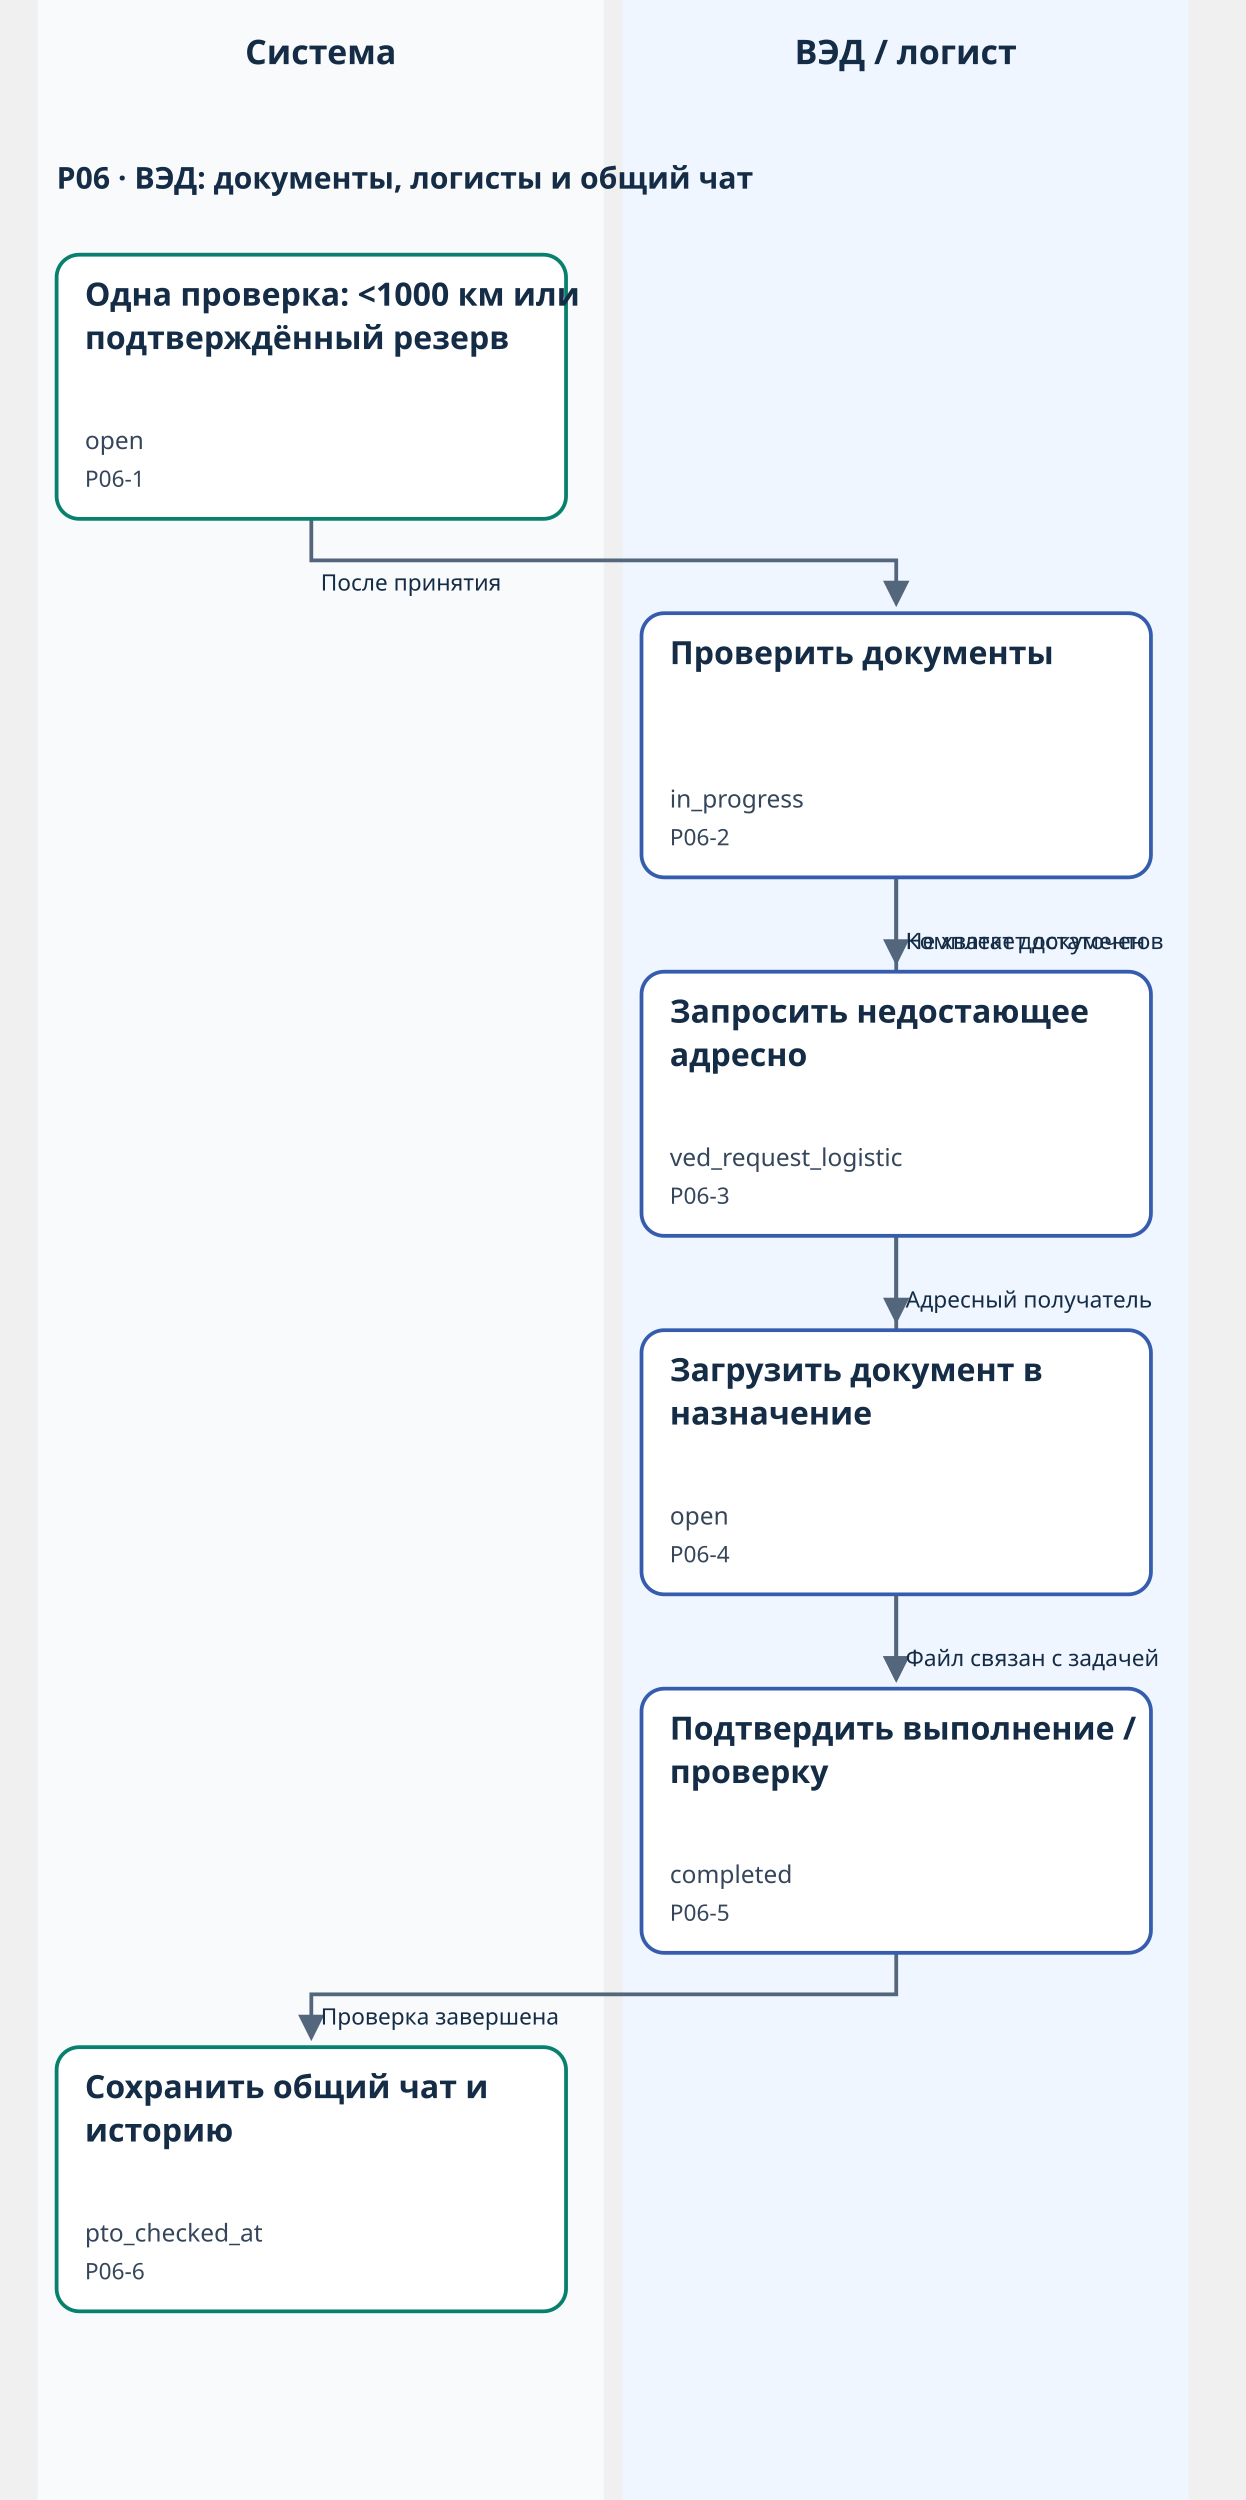
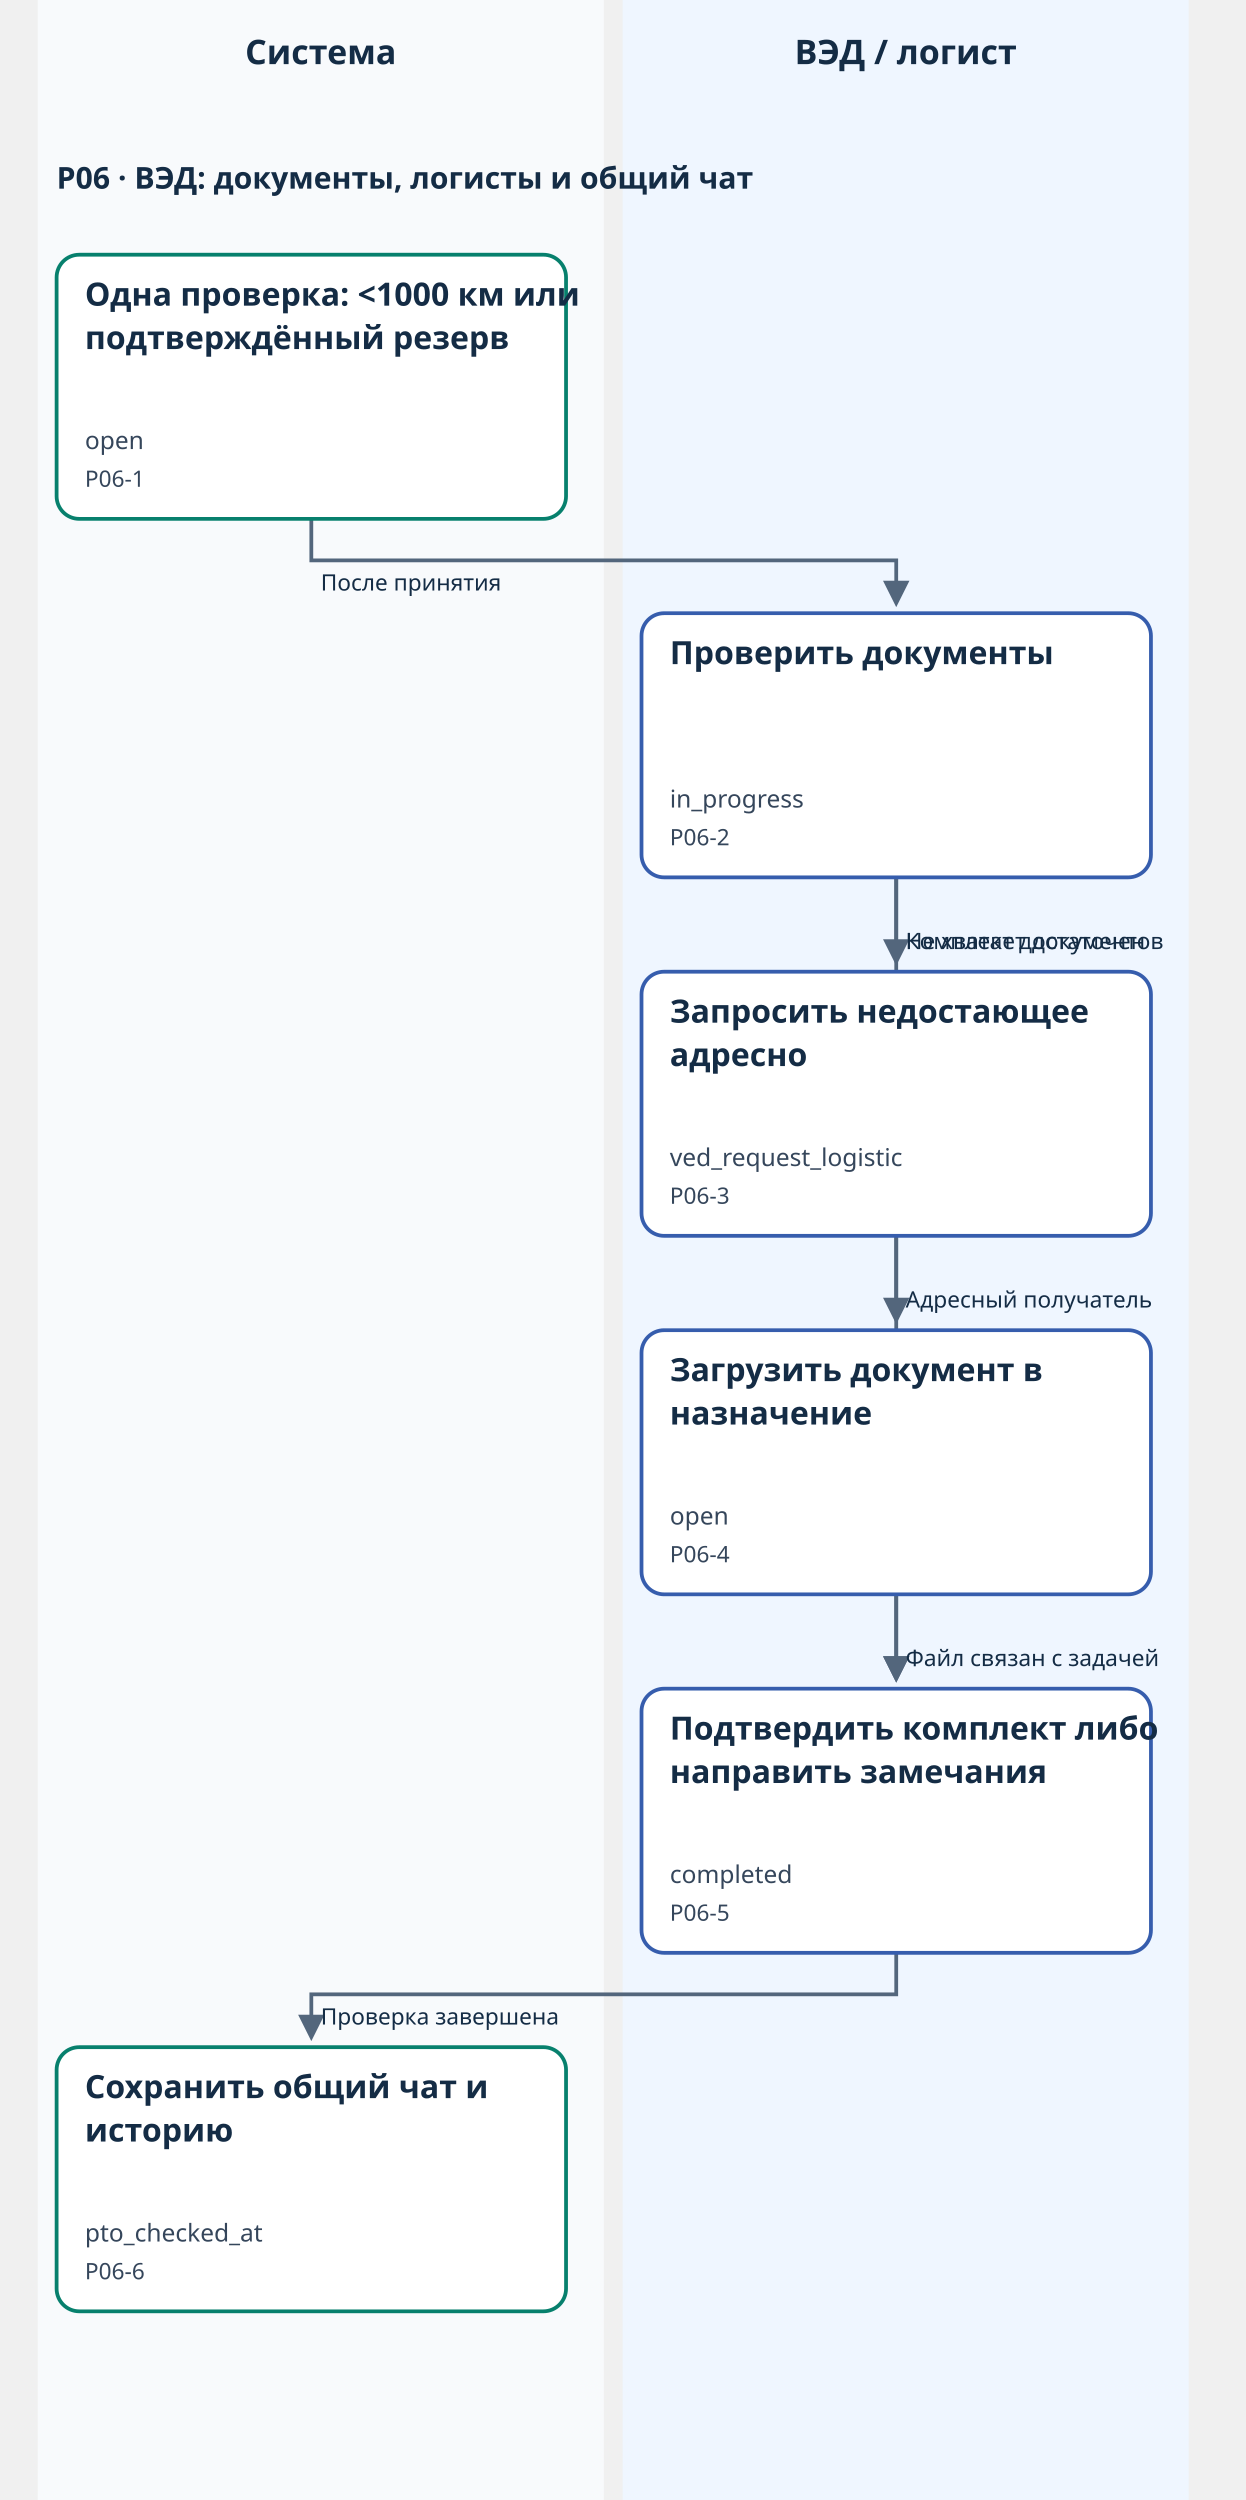
<svg xmlns="http://www.w3.org/2000/svg" role="img" aria-labelledby="title" viewBox="0 0 660 1325">
  <defs>
    <marker id="arrow" viewBox="0 0 10 10" refX="8" refY="5" markerWidth="7" markerHeight="7" orient="auto">
      <path d="M0,0 L10,5 L0,10z" fill="#53667c" />
    </marker>
  </defs>
  <g font-family="system-ui,sans-serif" fill="#142c45">
    <rect x="20" y="0" width="300" height="1325" fill="#f8fafc" />
    <text x="170" y="34" text-anchor="middle" font-size="18" font-weight="700">Система</text>
    <rect x="330" y="0" width="300" height="1325" fill="#eff6ff" />
    <text x="480" y="34" text-anchor="middle" font-size="18" font-weight="700">ВЭД / логист</text>
    <text x="30" y="100" font-size="16" font-weight="700">P06 · ВЭД: документы, логисты и общий чат</text>
    <path d="M165,275 V297 H475 V319" fill="none" stroke="#53667c" stroke-width="2" marker-end="url(#arrow)" />
    <text x="170" y="313" font-size="12">После принятия</text>
    <path d="M475,465 V487 H475 V889" fill="none" stroke="#53667c" stroke-width="2" marker-end="url(#arrow)" />
    <text x="480" y="503" font-size="12">Комплект достаточен</text>
    <path d="M475,465 V487 H475 V509" fill="none" stroke="#53667c" stroke-width="2" marker-end="url(#arrow)" />
    <text x="480" y="503" font-size="12">Не хватает документов</text>
    <path d="M475,655 V677 H475 V699" fill="none" stroke="#53667c" stroke-width="2" marker-end="url(#arrow)" />
    <text x="480" y="693" font-size="12">Адресный получатель</text>
    <path d="M475,845 V867 H475 V889" fill="none" stroke="#53667c" stroke-width="2" marker-end="url(#arrow)" />
    <text x="480" y="883" font-size="12">Файл связан с задачей</text>
    <path d="M475,1035 V1057 H165 V1079" fill="none" stroke="#53667c" stroke-width="2" marker-end="url(#arrow)" />
    <text x="170" y="1073" font-size="12">Проверка завершена</text>
    <g id="P06-1">
      <rect x="30" y="135" width="270" height="140" rx="12" fill="white" stroke="#07806d" stroke-width="2" />
      <text x="45" y="162" font-size="17" font-weight="600">Одна проверка: &lt;1000 км или</text>
      <text x="45" y="185" font-size="17" font-weight="600">подтверждённый резерв</text>
      <text x="45" y="238" font-size="13" fill="#35465b">open</text>
      <text x="45" y="258" font-size="12" fill="#35465b">P06-1</text>
    </g>
    <g id="P06-2">
      <rect x="340" y="325" width="270" height="140" rx="12" fill="white" stroke="#365dad" stroke-width="2" />
      <text x="355" y="352" font-size="17" font-weight="600">Проверить документы</text>
      <text x="355" y="428" font-size="13" fill="#35465b">in_progress</text>
      <text x="355" y="448" font-size="12" fill="#35465b">P06-2</text>
    </g>
    <g id="P06-3">
      <rect x="340" y="515" width="270" height="140" rx="12" fill="white" stroke="#365dad" stroke-width="2" />
      <text x="355" y="542" font-size="17" font-weight="600">Запросить недостающее</text>
      <text x="355" y="565" font-size="17" font-weight="600">адресно</text>
      <text x="355" y="618" font-size="13" fill="#35465b">ved_request_logistic</text>
      <text x="355" y="638" font-size="12" fill="#35465b">P06-3</text>
    </g>
    <g id="P06-4">
      <rect x="340" y="705" width="270" height="140" rx="12" fill="white" stroke="#365dad" stroke-width="2" />
      <text x="355" y="732" font-size="17" font-weight="600">Загрузить документ в</text>
      <text x="355" y="755" font-size="17" font-weight="600">назначение</text>
      <text x="355" y="808" font-size="13" fill="#35465b">open</text>
      <text x="355" y="828" font-size="12" fill="#35465b">P06-4</text>
    </g>
    <g id="P06-5">
      <rect x="340" y="895" width="270" height="140" rx="12" fill="white" stroke="#365dad" stroke-width="2" />
-       <text x="355" y="922" font-size="17" font-weight="600">Подтвердить выполнение /</text>
-       <text x="355" y="945" font-size="17" font-weight="600">проверку</text>
+       <text x="355" y="922" font-size="17" font-weight="600">Подтвердить комплект либо</text>
+       <text x="355" y="945" font-size="17" font-weight="600">направить замечания</text>
      <text x="355" y="998" font-size="13" fill="#35465b">completed</text>
      <text x="355" y="1018" font-size="12" fill="#35465b">P06-5</text>
    </g>
    <g id="P06-6">
      <rect x="30" y="1085" width="270" height="140" rx="12" fill="white" stroke="#07806d" stroke-width="2" />
      <text x="45" y="1112" font-size="17" font-weight="600">Сохранить общий чат и</text>
      <text x="45" y="1135" font-size="17" font-weight="600">историю</text>
      <text x="45" y="1188" font-size="13" fill="#35465b">pto_checked_at</text>
      <text x="45" y="1208" font-size="12" fill="#35465b">P06-6</text>
    </g>
  </g>
</svg>
